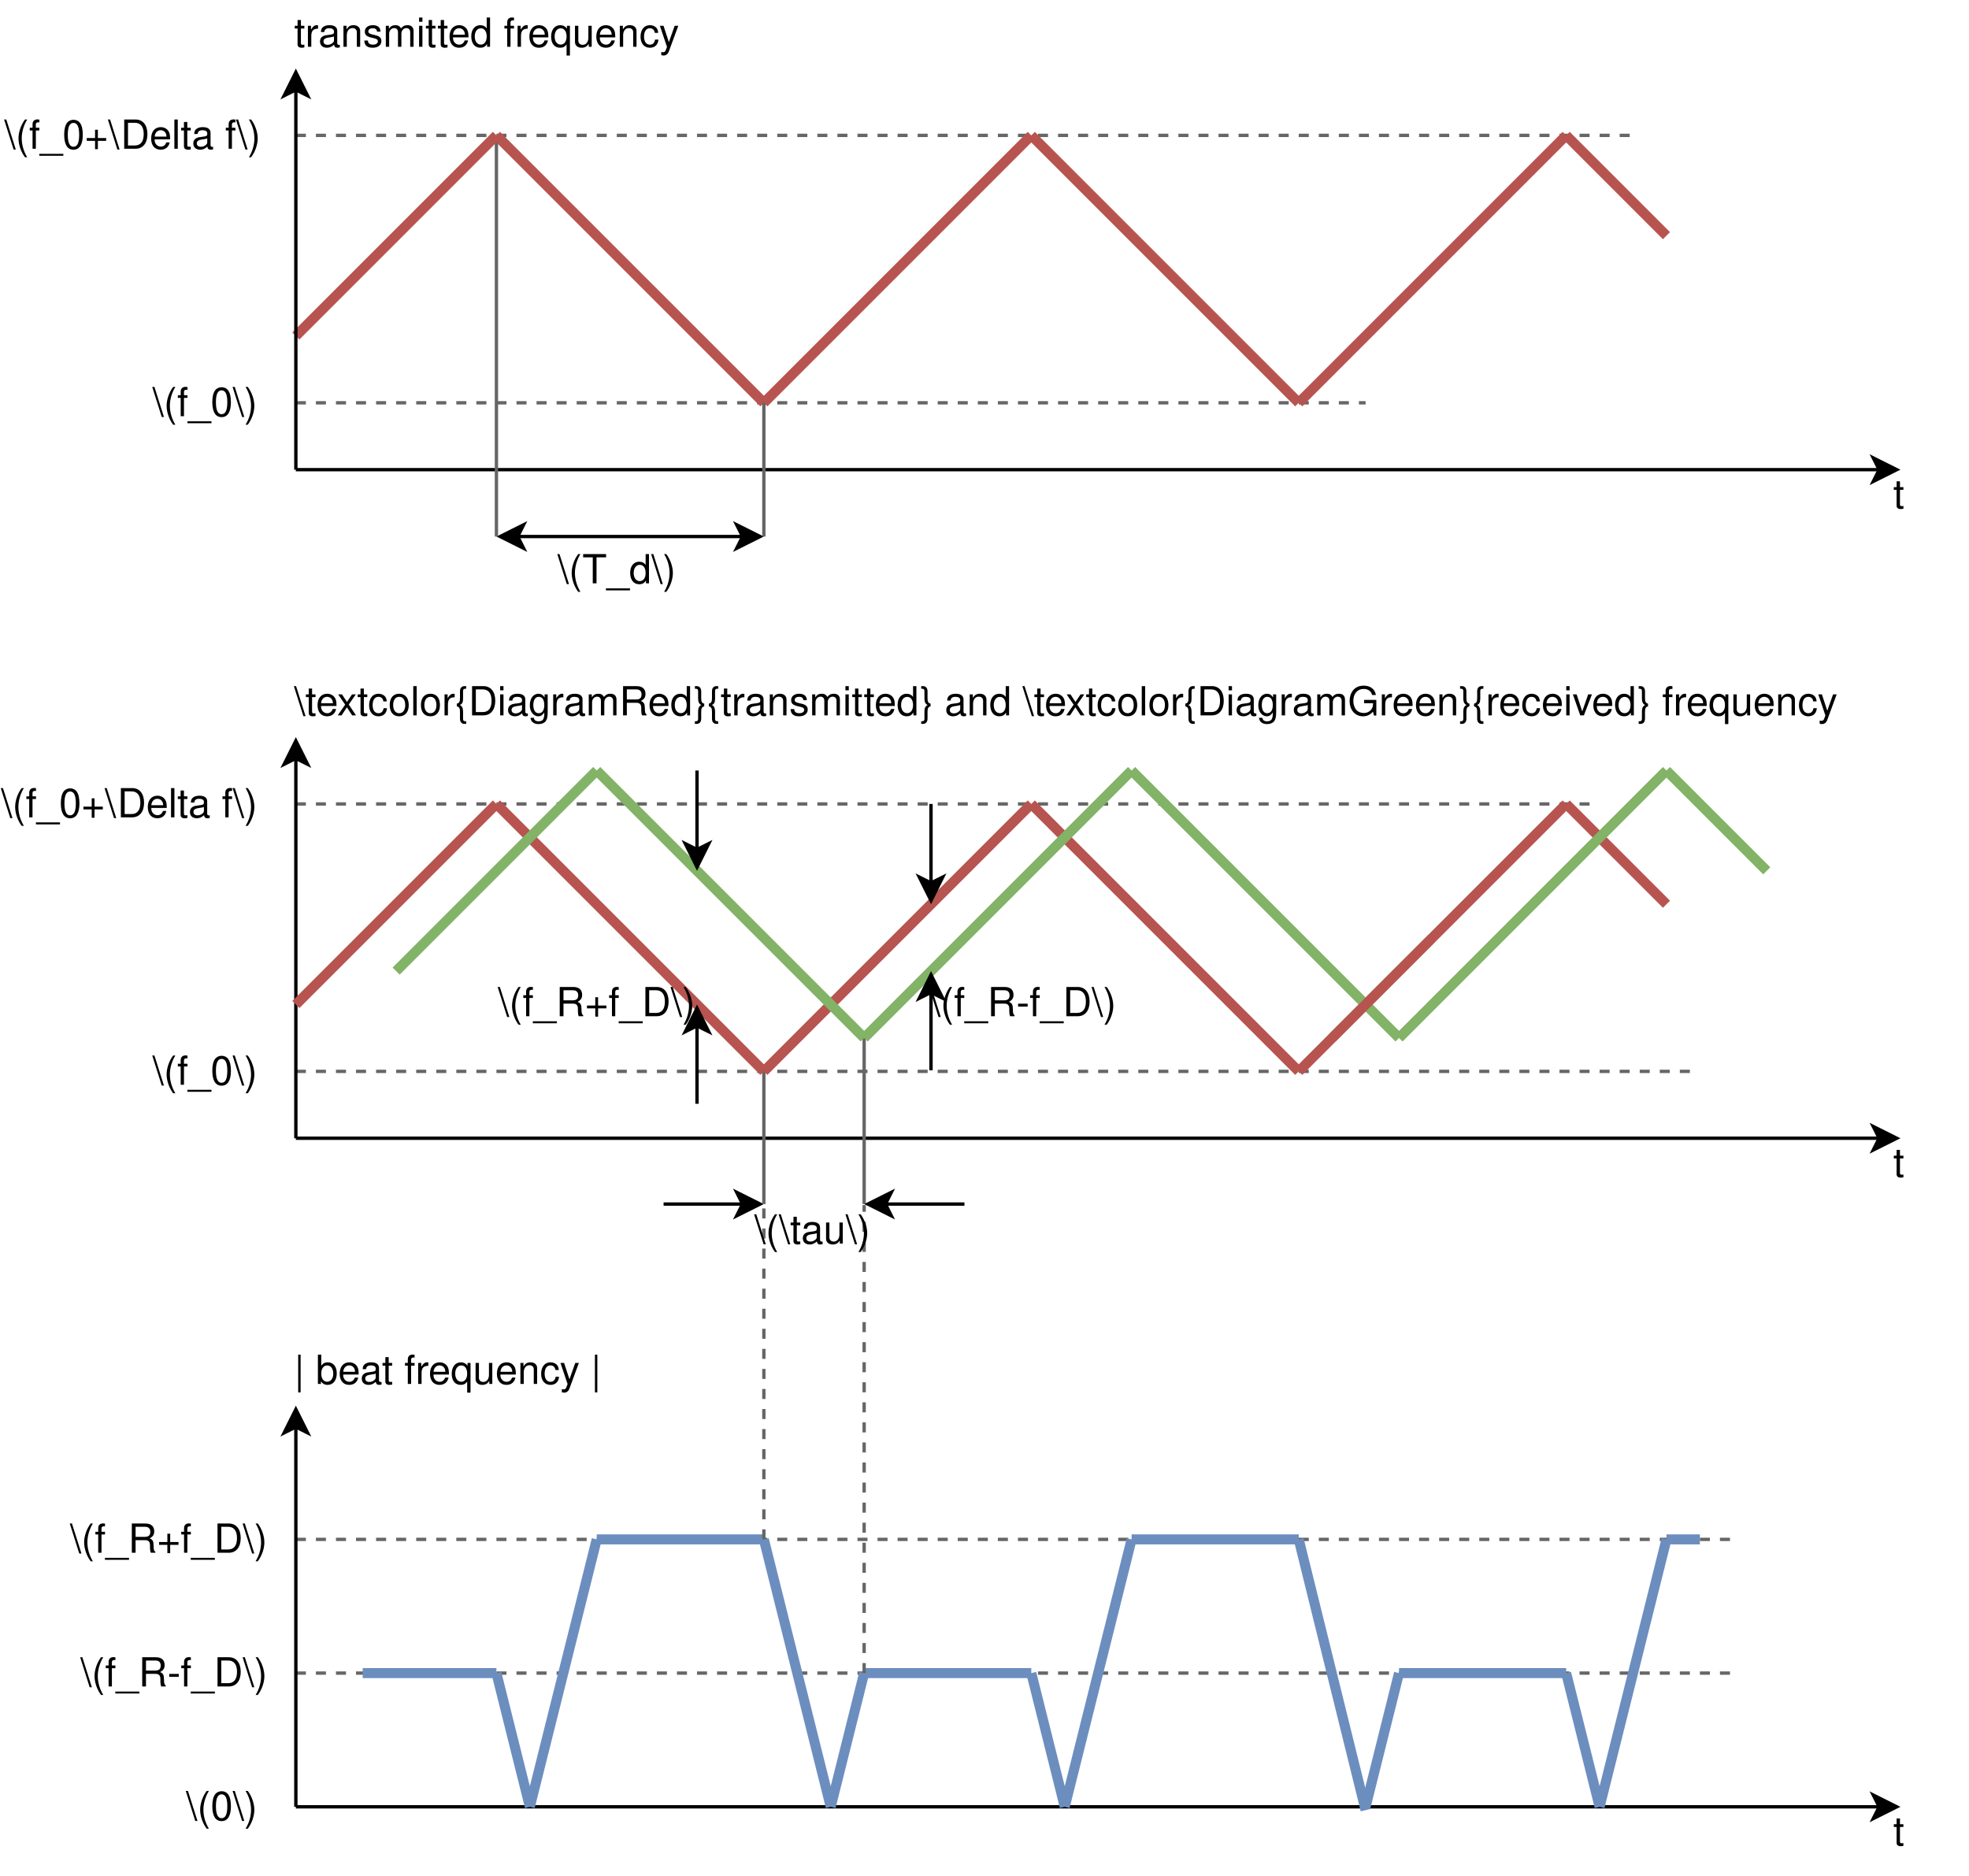
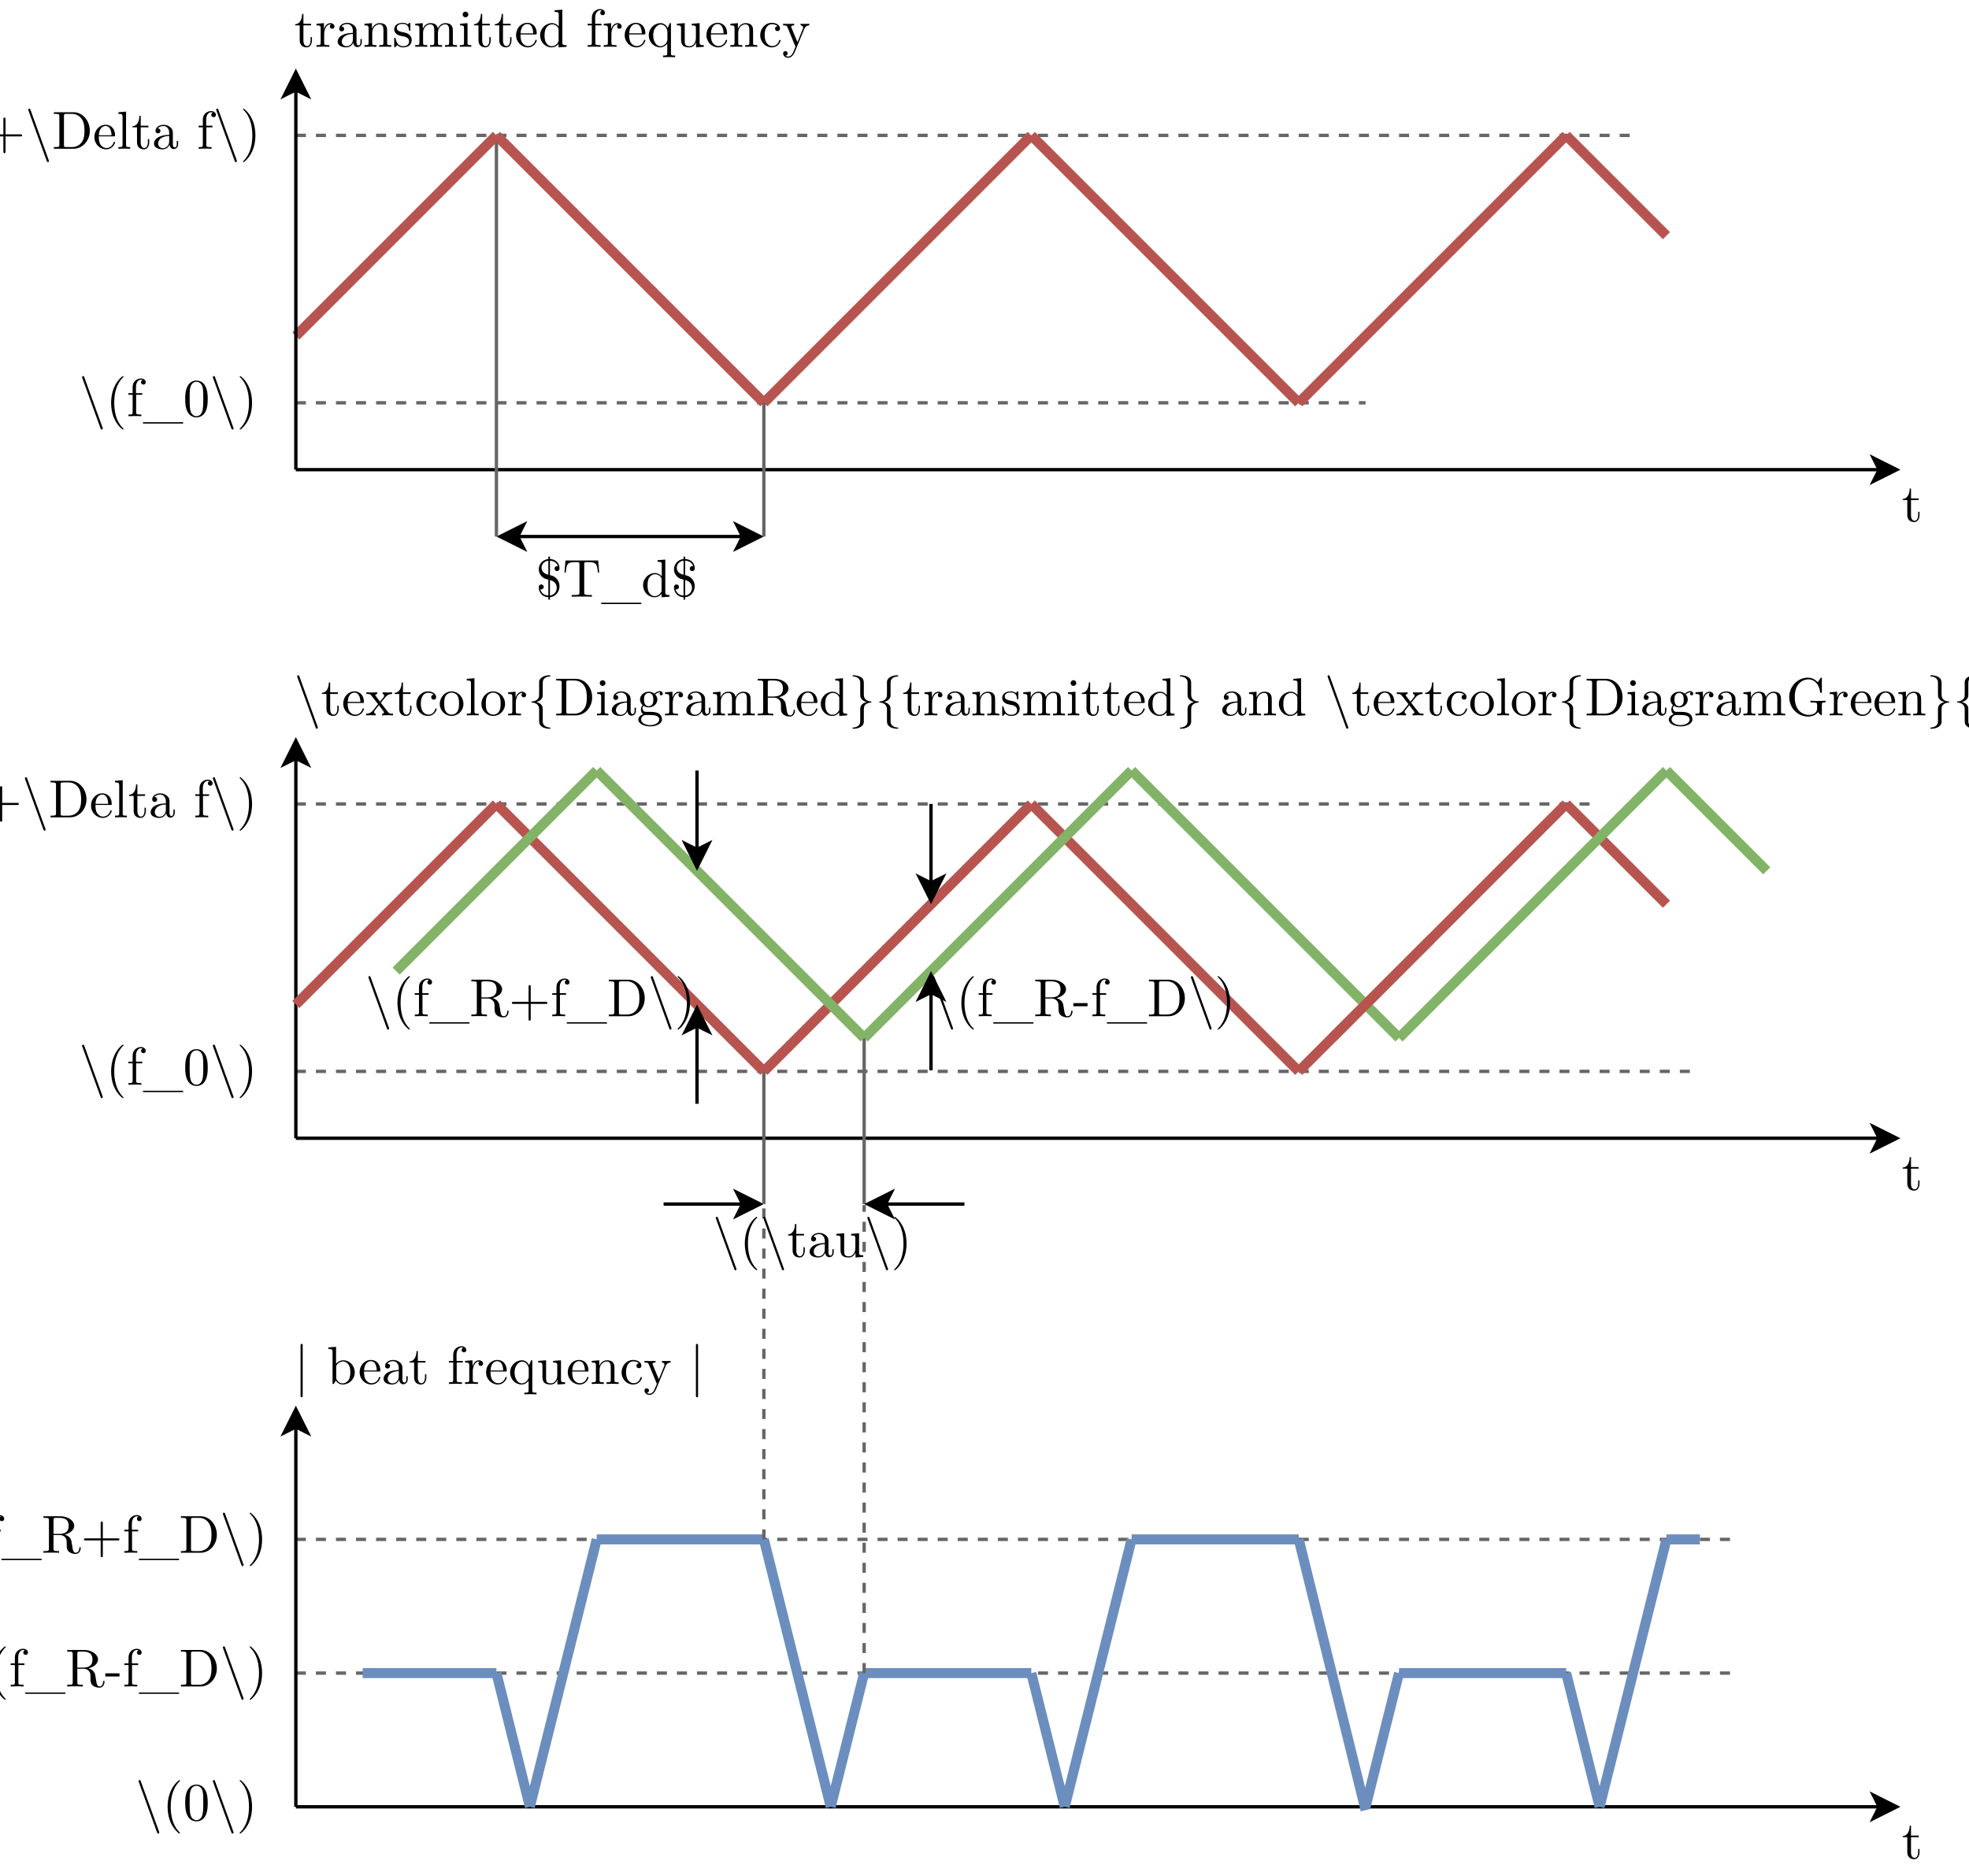
- <svg xmlns="http://www.w3.org/2000/svg" width="589px" height="561px" version="1.1">
-   <defs />
-   <g transform="translate(0.5,0.5)">
-     <path d="M 88 500 L 518 500" fill="none" stroke="#666666" stroke-miterlimit="10" stroke-dasharray="3 3" pointer-events="none" />
-     <g fill="#000000" font-family="Helvetica" text-anchor="end" font-size="12px">
-       <text x="79.5" y="504">\(f_R-f_D\)</text>
-     </g>
-     <path d="M 88 460 L 518 460" fill="none" stroke="#666666" stroke-miterlimit="10" stroke-dasharray="3 3" pointer-events="none" />
-     <g fill="#000000" font-family="Helvetica" text-anchor="end" font-size="12px">
-       <text x="79.5" y="464">\(f_R+f_D\)</text>
-     </g>
-     <path d="M 88 40 L 488 40" fill="none" stroke="#666666" stroke-miterlimit="10" stroke-dasharray="3 3" pointer-events="none" />
-     <g fill="#000000" font-family="Helvetica" text-anchor="end" font-size="12px">
-       <text x="77.5" y="44">\(f_0+\Delta f\)</text>
-     </g>
-     <path d="M 88 120 L 408 120" fill="none" stroke="#666666" stroke-miterlimit="10" stroke-dasharray="3 3" pointer-events="none" />
-     <g fill="#000000" font-family="Helvetica" text-anchor="end" font-size="12px">
-       <text x="76.5" y="124">\(f_0\)</text>
-     </g>
-     <path d="M 88 140 L 561.63 140" fill="none" stroke="#000000" stroke-miterlimit="10" pointer-events="none" />
-     <path d="M 566.88 140 L 559.88 143.5 L 561.63 140 L 559.88 136.5 Z" fill="#000000" stroke="#000000" stroke-miterlimit="10" pointer-events="none" />
-     <g fill="#000000" font-family="Helvetica" text-anchor="middle" font-size="12px">
-       <text x="567.5" y="151.5">t</text>
-     </g>
-     <g fill="#000000" font-family="Helvetica" font-size="12px">
-       <text x="87.5" y="13.5">transmitted frequency</text>
-     </g>
-     <path d="M 221.63 160 L 154.37 160" fill="none" stroke="#000000" stroke-miterlimit="10" pointer-events="none" />
-     <path d="M 226.88 160 L 219.88 163.5 L 221.63 160 L 219.88 156.5 Z" fill="#000000" stroke="#000000" stroke-miterlimit="10" pointer-events="none" />
-     <path d="M 149.12 160 L 156.12 156.5 L 154.37 160 L 156.12 163.5 Z" fill="#000000" stroke="#000000" stroke-miterlimit="10" pointer-events="none" />
-     <g fill="#000000" font-family="Helvetica" text-anchor="middle" font-size="12px">
-       <text x="184" y="174">\(T_d\)</text>
-     </g>
-     <path d="M 148 160 L 148 40" fill="none" stroke="#666666" stroke-miterlimit="10" pointer-events="none" />
-     <path d="M 308 40 L 388 120" fill="none" stroke="#b85450" stroke-width="3" stroke-miterlimit="10" pointer-events="none" />
-     <path d="M 468 40 L 388 120" fill="none" stroke="#b85450" stroke-width="3" stroke-miterlimit="10" pointer-events="none" />
-     <path d="M 498 70 L 468 40" fill="none" stroke="#b85450" stroke-width="3" stroke-miterlimit="10" pointer-events="none" />
-     <path d="M 88 100 L 148 40" fill="none" stroke="#b85450" stroke-width="3" stroke-miterlimit="10" pointer-events="none" />
-     <path d="M 88 140 L 88 26.37" fill="none" stroke="#000000" stroke-miterlimit="10" pointer-events="none" />
-     <path d="M 88 21.12 L 91.5 28.12 L 88 26.37 L 84.5 28.12 Z" fill="#000000" stroke="#000000" stroke-miterlimit="10" pointer-events="none" />
-     <path d="M 88 240 L 478 240" fill="none" stroke="#666666" stroke-miterlimit="10" stroke-dasharray="3 3" pointer-events="none" />
-     <g fill="#000000" font-family="Helvetica" text-anchor="end" font-size="12px">
-       <text x="76.5" y="244">\(f_0+\Delta f\)</text>
-     </g>
-     <path d="M 88 320 L 508 320" fill="none" stroke="#666666" stroke-miterlimit="10" stroke-dasharray="3 3" pointer-events="none" />
-     <g fill="#000000" font-family="Helvetica" text-anchor="end" font-size="12px">
-       <text x="76.5" y="324">\(f_0\)</text>
-     </g>
-     <path d="M 88 340 L 561.63 340" fill="none" stroke="#000000" stroke-miterlimit="10" pointer-events="none" />
-     <path d="M 566.88 340 L 559.88 343.5 L 561.63 340 L 559.88 336.5 Z" fill="#000000" stroke="#000000" stroke-miterlimit="10" pointer-events="none" />
-     <g fill="#000000" font-family="Helvetica" text-anchor="middle" font-size="12px">
-       <text x="567.5" y="351.5">t</text>
-     </g>
-     <g fill="#000000" font-family="Helvetica" font-size="12px">
-       <text x="87.5" y="213.5">\textcolor{DiagramRed}{transmitted} and \textcolor{DiagramGreen}{received} frequency</text>
-     </g>
-     <path d="M 88 340 L 88 226.37" fill="none" stroke="#000000" stroke-miterlimit="10" pointer-events="none" />
-     <path d="M 88 221.12 L 91.5 228.12 L 88 226.37 L 84.5 228.12 Z" fill="#000000" stroke="#000000" stroke-miterlimit="10" pointer-events="none" />
-     <path d="M 258 359.69 L 258 310" fill="none" stroke="#666666" stroke-miterlimit="10" pointer-events="none" />
-     <path d="M 198 359.69 L 221.63 359.69" fill="none" stroke="#000000" stroke-miterlimit="10" pointer-events="none" />
-     <path d="M 226.88 359.69 L 219.88 363.19 L 221.63 359.69 L 219.88 356.19 Z" fill="#000000" stroke="#000000" stroke-miterlimit="10" pointer-events="none" />
-     <path d="M 288 359.69 L 264.37 359.69" fill="none" stroke="#000000" stroke-miterlimit="10" pointer-events="none" />
-     <path d="M 259.12 359.69 L 266.12 356.19 L 264.37 359.69 L 266.12 363.19 Z" fill="#000000" stroke="#000000" stroke-miterlimit="10" pointer-events="none" />
-     <path d="M 228 359.69 L 228 320" fill="none" stroke="#666666" stroke-miterlimit="10" pointer-events="none" />
-     <path d="M 88 540 L 561.63 540" fill="none" stroke="#000000" stroke-miterlimit="10" pointer-events="none" />
-     <path d="M 566.88 540 L 559.88 543.5 L 561.63 540 L 559.88 536.5 Z" fill="#000000" stroke="#000000" stroke-miterlimit="10" pointer-events="none" />
-     <g fill="#000000" font-family="Helvetica" text-anchor="end" font-size="12px">
-       <text x="76.5" y="544">\(0\)</text>
-     </g>
-     <g fill="#000000" font-family="Helvetica" text-anchor="middle" font-size="12px">
-       <text x="567.5" y="551.5">t</text>
-     </g>
-     <g fill="#000000" font-family="Helvetica" font-size="12px">
-       <text x="87.5" y="413.5">| beat frequency |</text>
-     </g>
-     <path d="M 88 540 L 88 426.37" fill="none" stroke="#000000" stroke-miterlimit="10" pointer-events="none" />
-     <path d="M 88 421.12 L 91.5 428.12 L 88 426.37 L 84.5 428.12 Z" fill="#000000" stroke="#000000" stroke-miterlimit="10" pointer-events="none" />
-     <path d="M 148 500 L 108 500" fill="none" stroke="#6c8ebf" stroke-width="3" stroke-miterlimit="10" pointer-events="none" />
-     <path d="M 158 540 L 148 500" fill="none" stroke="#6c8ebf" stroke-width="3" stroke-miterlimit="10" pointer-events="none" />
-     <path d="M 148 40 L 228 120" fill="none" stroke="#b85450" stroke-width="3" stroke-miterlimit="10" pointer-events="none" />
-     <path d="M 228 120 L 308 40" fill="none" stroke="#b85450" stroke-width="3" stroke-miterlimit="10" pointer-events="none" />
-     <path d="M 228 160 L 228 120" fill="none" stroke="#666666" stroke-miterlimit="10" pointer-events="none" />
-     <path d="M 498 270 L 468 240" fill="none" stroke="#b85450" stroke-width="3" stroke-miterlimit="10" pointer-events="none" />
-     <path d="M 308 240 L 388 320" fill="none" stroke="#b85450" stroke-width="3" stroke-miterlimit="10" pointer-events="none" />
-     <path d="M 228 320 L 308 240" fill="none" stroke="#b85450" stroke-width="3" stroke-miterlimit="10" pointer-events="none" />
-     <path d="M 148 240 L 228 320" fill="none" stroke="#b85450" stroke-width="3" stroke-miterlimit="10" pointer-events="none" />
-     <path d="M 88 300 L 148 240" fill="none" stroke="#b85450" stroke-width="3" stroke-miterlimit="10" pointer-events="none" />
-     <path d="M 528 260 L 498 230" fill="none" stroke="#82b366" stroke-width="3" stroke-miterlimit="10" pointer-events="none" />
-     <path d="M 427.69 280.31 L 398 310" fill="none" stroke="#82b366" stroke-width="3" stroke-miterlimit="10" pointer-events="none" />
-     <path d="M 338 230 L 418 310" fill="none" stroke="#82b366" stroke-width="3" stroke-miterlimit="10" pointer-events="none" />
-     <path d="M 258 310 L 338 230" fill="none" stroke="#82b366" stroke-width="3" stroke-miterlimit="10" pointer-events="none" />
-     <path d="M 178 230 L 258 310" fill="none" stroke="#82b366" stroke-width="3" stroke-miterlimit="10" pointer-events="none" />
-     <path d="M 118 290 L 178 230" fill="none" stroke="#82b366" stroke-width="3" stroke-miterlimit="10" pointer-events="none" />
-     <path d="M 278 319.69 L 278 296.37" fill="none" stroke="#000000" stroke-miterlimit="10" pointer-events="none" />
-     <path d="M 278 291.12 L 281.5 298.12 L 278 296.37 L 274.5 298.12 Z" fill="#000000" stroke="#000000" stroke-miterlimit="10" pointer-events="none" />
-     <path d="M 278 240 L 278 263.63" fill="none" stroke="#000000" stroke-miterlimit="10" pointer-events="none" />
-     <path d="M 278 268.88 L 274.5 261.88 L 278 263.63 L 281.5 261.88 Z" fill="#000000" stroke="#000000" stroke-miterlimit="10" pointer-events="none" />
-     <path d="M 208 329.69 L 208 306.37" fill="none" stroke="#000000" stroke-miterlimit="10" pointer-events="none" />
-     <path d="M 208 301.12 L 211.5 308.12 L 208 306.37 L 204.5 308.12 Z" fill="#000000" stroke="#000000" stroke-miterlimit="10" pointer-events="none" />
-     <path d="M 208 230 L 208 253.63" fill="none" stroke="#000000" stroke-miterlimit="10" pointer-events="none" />
-     <path d="M 208 258.88 L 204.5 251.88 L 208 253.63 L 211.5 251.88 Z" fill="#000000" stroke="#000000" stroke-miterlimit="10" pointer-events="none" />
-     <path d="M 468 240 L 388 320" fill="none" stroke="#b85450" stroke-width="3" stroke-miterlimit="10" pointer-events="none" />
-     <path d="M 498 230 L 418 310" fill="none" stroke="#82b366" stroke-width="3" stroke-miterlimit="10" pointer-events="none" />
-     <g fill="#000000" font-family="Helvetica" text-anchor="end" font-size="12px">
-       <text x="207.5" y="303.5">\(f_R+f_D\)</text>
-     </g>
-     <g fill="#000000" font-family="Helvetica" font-size="12px">
-       <text x="277.5" y="303.5">\(f_R-f_D\)</text>
-     </g>
-     <path d="M 178 460 L 158 540" fill="none" stroke="#6c8ebf" stroke-width="3" stroke-miterlimit="10" pointer-events="none" />
-     <path d="M 248 540 L 228 460" fill="none" stroke="#6c8ebf" stroke-width="3" stroke-miterlimit="10" pointer-events="none" />
-     <path d="M 258 500 L 248 540" fill="none" stroke="#6c8ebf" stroke-width="3" stroke-miterlimit="10" pointer-events="none" />
-     <path d="M 308 500 L 258 500" fill="none" stroke="#6c8ebf" stroke-width="3" stroke-miterlimit="10" pointer-events="none" />
-     <path d="M 318 540 L 308 500" fill="none" stroke="#6c8ebf" stroke-width="3" stroke-miterlimit="10" pointer-events="none" />
-     <path d="M 228 460 L 178 460" fill="none" stroke="#6c8ebf" stroke-width="3" stroke-miterlimit="10" pointer-events="none" />
-     <path d="M 408 541 L 388 460" fill="none" stroke="#6c8ebf" stroke-width="3" stroke-miterlimit="10" pointer-events="none" />
-     <path d="M 418 500 L 408 540" fill="none" stroke="#6c8ebf" stroke-width="3" stroke-miterlimit="10" pointer-events="none" />
-     <path d="M 388 460 L 338 460" fill="none" stroke="#6c8ebf" stroke-width="3" stroke-miterlimit="10" pointer-events="none" />
-     <path d="M 338 460 L 318 540" fill="none" stroke="#6c8ebf" stroke-width="3" stroke-miterlimit="10" pointer-events="none" />
-     <path d="M 468 500 L 418 500" fill="none" stroke="#6c8ebf" stroke-width="3" stroke-miterlimit="10" pointer-events="none" />
-     <path d="M 478 540 L 468 500" fill="none" stroke="#6c8ebf" stroke-width="3" stroke-miterlimit="10" pointer-events="none" />
-     <path d="M 498 460 L 478 540" fill="none" stroke="#6c8ebf" stroke-width="3" stroke-miterlimit="10" pointer-events="none" />
-     <path d="M 498 460 L 508 460" fill="none" stroke="#6c8ebf" stroke-width="3" stroke-miterlimit="10" pointer-events="none" />
-     <path d="M 228 460 L 228 360" fill="none" stroke="#666666" stroke-miterlimit="10" stroke-dasharray="3 3" pointer-events="none" />
-     <path d="M 258 500 L 258 360" fill="none" stroke="#666666" stroke-miterlimit="10" stroke-dasharray="3 3" pointer-events="none" />
-     <g fill="#000000" font-family="Helvetica" text-anchor="middle" font-size="12px">
-       <text x="242.5" y="371.5">\(\tau\)</text>
-     </g>
-   </g>
+ <svg xmlns="http://www.w3.org/2000/svg" width="589px" height="561px" version="1.1" id="svg222">
+   <defs id="defs2" />
+   <path style="fill:none;stroke:#666666;stroke-miterlimit:10;stroke-dasharray:3, 3" id="path4" pointer-events="none" stroke-miterlimit="10" d="m 88.5,500.5 h 430" />
+   <text style="font-size:16px;font-family:'Latin Modern Roman';text-anchor:end;fill:#000000;-inkscape-font-specification:'Latin Modern Roman, ';font-weight:normal;font-style:normal;font-stretch:normal;font-variant:normal;" x="80" y="504.5" id="text6">\(f_R-f_D\)</text>
+   <path style="fill:none;stroke:#666666;stroke-miterlimit:10;stroke-dasharray:3, 3" id="path10" pointer-events="none" stroke-miterlimit="10" d="m 88.5,460.5 h 430" />
+   <text style="font-size:16px;font-family:'Latin Modern Roman';text-anchor:end;fill:#000000;-inkscape-font-specification:'Latin Modern Roman, ';font-weight:normal;font-style:normal;font-stretch:normal;font-variant:normal;" x="80" y="464.5" id="text12">\(f_R+f_D\)</text>
+   <path style="fill:none;stroke:#666666;stroke-miterlimit:10;stroke-dasharray:3, 3" id="path16" pointer-events="none" stroke-miterlimit="10" d="m 88.5,40.5 h 400" />
+   <text style="font-size:16px;font-family:'Latin Modern Roman';text-anchor:end;fill:#000000;-inkscape-font-specification:'Latin Modern Roman, ';font-weight:normal;font-style:normal;font-stretch:normal;font-variant:normal;" x="78" y="44.5" id="text18">\(f_0+\Delta f\)</text>
+   <path style="fill:none;stroke:#666666;stroke-miterlimit:10;stroke-dasharray:3, 3" id="path22" pointer-events="none" stroke-miterlimit="10" d="m 88.5,120.5 h 320" />
+   <text style="font-size:16px;font-family:'Latin Modern Roman';text-anchor:end;fill:#000000;-inkscape-font-specification:'Latin Modern Roman, ';font-weight:normal;font-style:normal;font-stretch:normal;font-variant:normal;" x="77" y="124.5" id="text24">\(f_0\)</text>
+   <path style="fill:none;stroke:#000000;stroke-miterlimit:10" id="path28" pointer-events="none" stroke-miterlimit="10" d="M 88.5,140.5 H 562.13" />
+   <path style="fill:#000000;stroke:#000000;stroke-miterlimit:10" id="path30" pointer-events="none" stroke-miterlimit="10" d="m 567.38,140.5 -7,3.5 1.75,-3.5 -1.75,-3.5 z" />
+   <text style="font-style:normal;font-variant:normal;font-weight:normal;font-stretch:normal;font-size:16px;font-family:'Latin Modern Roman';-inkscape-font-specification:'Latin Modern Roman, ';text-anchor:middle;fill:#000000" x="572" y="156" id="text32">t</text>
+   <text style="font-size:16px;font-family:'Latin Modern Roman';fill:#000000;-inkscape-font-specification:'Latin Modern Roman, ';font-weight:normal;font-style:normal;font-stretch:normal;font-variant:normal;" x="88" y="14" id="text36">transmitted frequency</text>
+   <path style="fill:none;stroke:#000000;stroke-miterlimit:10" id="path40" pointer-events="none" stroke-miterlimit="10" d="M 222.13,160.5 H 154.87" />
+   <path style="fill:#000000;stroke:#000000;stroke-miterlimit:10" id="path42" pointer-events="none" stroke-miterlimit="10" d="m 227.38,160.5 -7,3.5 1.75,-3.5 -1.75,-3.5 z" />
+   <path style="fill:#000000;stroke:#000000;stroke-miterlimit:10" id="path44" pointer-events="none" stroke-miterlimit="10" d="m 149.62,160.5 7,-3.5 -1.75,3.5 1.75,3.5 z" />
+   <text style="font-style:normal;font-variant:normal;font-weight:normal;font-stretch:normal;font-size:16px;font-family:'Latin Modern Roman';-inkscape-font-specification:'Latin Modern Roman, ';text-anchor:middle;fill:#000000" x="184.5" y="178.5" id="text46">$T_d$</text>
+   <path style="fill:none;stroke:#666666;stroke-miterlimit:10" id="path50" pointer-events="none" stroke-miterlimit="10" d="M 148.5,160.5 V 40.5" />
+   <path style="fill:none;stroke:#b85450;stroke-width:3;stroke-miterlimit:10" id="path52" pointer-events="none" stroke-miterlimit="10" d="m 308.5,40.5 80,80" />
+   <path style="fill:none;stroke:#b85450;stroke-width:3;stroke-miterlimit:10" id="path54" pointer-events="none" stroke-miterlimit="10" d="m 468.5,40.5 -80,80" />
+   <path style="fill:none;stroke:#b85450;stroke-width:3;stroke-miterlimit:10" id="path56" pointer-events="none" stroke-miterlimit="10" d="m 498.5,70.5 -30,-30" />
+   <path style="fill:none;stroke:#b85450;stroke-width:3;stroke-miterlimit:10" id="path58" pointer-events="none" stroke-miterlimit="10" d="m 88.5,100.5 60,-60" />
+   <path style="fill:none;stroke:#000000;stroke-miterlimit:10" id="path60" pointer-events="none" stroke-miterlimit="10" d="M 88.5,140.5 V 26.87" />
+   <path style="fill:#000000;stroke:#000000;stroke-miterlimit:10" id="path62" pointer-events="none" stroke-miterlimit="10" d="m 88.5,21.62 3.5,7 -3.5,-1.75 -3.5,1.75 z" />
+   <path style="fill:none;stroke:#666666;stroke-miterlimit:10;stroke-dasharray:3, 3" id="path64" pointer-events="none" stroke-miterlimit="10" d="m 88.5,240.5 h 390" />
+   <text style="font-size:16px;font-family:'Latin Modern Roman';text-anchor:end;fill:#000000;-inkscape-font-specification:'Latin Modern Roman, ';font-weight:normal;font-style:normal;font-stretch:normal;font-variant:normal;" x="77" y="244.5" id="text66">\(f_0+\Delta f\)</text>
+   <path style="fill:none;stroke:#666666;stroke-miterlimit:10;stroke-dasharray:3, 3" id="path70" pointer-events="none" stroke-miterlimit="10" d="m 88.5,320.5 h 420" />
+   <text style="font-size:16px;font-family:'Latin Modern Roman';text-anchor:end;fill:#000000;-inkscape-font-specification:'Latin Modern Roman, ';font-weight:normal;font-style:normal;font-stretch:normal;font-variant:normal;" x="77" y="324.5" id="text72">\(f_0\)</text>
+   <path style="fill:none;stroke:#000000;stroke-miterlimit:10" id="path76" pointer-events="none" stroke-miterlimit="10" d="M 88.5,340.5 H 562.13" />
+   <path style="fill:#000000;stroke:#000000;stroke-miterlimit:10" id="path78" pointer-events="none" stroke-miterlimit="10" d="m 567.38,340.5 -7,3.5 1.75,-3.5 -1.75,-3.5 z" />
+   <text style="font-style:normal;font-variant:normal;font-weight:normal;font-stretch:normal;font-size:16px;font-family:'Latin Modern Roman';-inkscape-font-specification:'Latin Modern Roman, ';text-anchor:middle;fill:#000000" x="572" y="356" id="text80">t</text>
+   <text style="font-size:16px;font-family:'Latin Modern Roman';fill:#000000;-inkscape-font-specification:'Latin Modern Roman, ';font-weight:normal;font-style:normal;font-stretch:normal;font-variant:normal;" x="88" y="214" id="text84">\textcolor{DiagramRed}{transmitted} and \textcolor{DiagramGreen}{received} frequency</text>
+   <path style="fill:none;stroke:#000000;stroke-miterlimit:10" id="path88" pointer-events="none" stroke-miterlimit="10" d="M 88.5,340.5 V 226.87" />
+   <path style="fill:#000000;stroke:#000000;stroke-miterlimit:10" id="path90" pointer-events="none" stroke-miterlimit="10" d="m 88.5,221.62 3.5,7 -3.5,-1.75 -3.5,1.75 z" />
+   <path style="fill:none;stroke:#666666;stroke-miterlimit:10" id="path92" pointer-events="none" stroke-miterlimit="10" d="M 258.5,360.19 V 310.5" />
+   <path style="fill:none;stroke:#000000;stroke-miterlimit:10" id="path94" pointer-events="none" stroke-miterlimit="10" d="m 198.5,360.19 h 23.63" />
+   <path style="fill:#000000;stroke:#000000;stroke-miterlimit:10" id="path96" pointer-events="none" stroke-miterlimit="10" d="m 227.38,360.19 -7,3.5 1.75,-3.5 -1.75,-3.5 z" />
+   <path style="fill:none;stroke:#000000;stroke-miterlimit:10" id="path98" pointer-events="none" stroke-miterlimit="10" d="M 288.5,360.19 H 264.87" />
+   <path style="fill:#000000;stroke:#000000;stroke-miterlimit:10" id="path100" pointer-events="none" stroke-miterlimit="10" d="m 259.62,360.19 7,-3.5 -1.75,3.5 1.75,3.5 z" />
+   <path style="fill:none;stroke:#666666;stroke-miterlimit:10" id="path102" pointer-events="none" stroke-miterlimit="10" d="M 228.5,360.19 V 320.5" />
+   <path style="fill:none;stroke:#000000;stroke-miterlimit:10" id="path104" pointer-events="none" stroke-miterlimit="10" d="M 88.5,540.5 H 562.13" />
+   <path style="fill:#000000;stroke:#000000;stroke-miterlimit:10" id="path106" pointer-events="none" stroke-miterlimit="10" d="m 567.38,540.5 -7,3.5 1.75,-3.5 -1.75,-3.5 z" />
+   <text style="font-size:16px;font-family:'Latin Modern Roman';text-anchor:end;fill:#000000;-inkscape-font-specification:'Latin Modern Roman, ';font-weight:normal;font-style:normal;font-stretch:normal;font-variant:normal;" x="77" y="544.5" id="text108">\(0\)</text>
+   <text style="font-style:normal;font-variant:normal;font-weight:normal;font-stretch:normal;font-size:16px;font-family:'Latin Modern Roman';-inkscape-font-specification:'Latin Modern Roman, ';text-anchor:middle;fill:#000000" x="572" y="556" id="text112">t</text>
+   <text style="font-size:16px;font-family:'Latin Modern Roman';fill:#000000;-inkscape-font-specification:'Latin Modern Roman, ';font-weight:normal;font-style:normal;font-stretch:normal;font-variant:normal;" x="88" y="414" id="text116">| beat frequency |</text>
+   <path style="fill:none;stroke:#000000;stroke-miterlimit:10" id="path120" pointer-events="none" stroke-miterlimit="10" d="M 88.5,540.5 V 426.87" />
+   <path style="fill:#000000;stroke:#000000;stroke-miterlimit:10" id="path122" pointer-events="none" stroke-miterlimit="10" d="m 88.5,421.62 3.5,7 -3.5,-1.75 -3.5,1.75 z" />
+   <path style="fill:none;stroke:#6c8ebf;stroke-width:3;stroke-miterlimit:10" id="path124" pointer-events="none" stroke-miterlimit="10" d="m 148.5,500.5 h -40" />
+   <path style="fill:none;stroke:#6c8ebf;stroke-width:3;stroke-miterlimit:10" id="path126" pointer-events="none" stroke-miterlimit="10" d="m 158.5,540.5 -10,-40" />
+   <path style="fill:none;stroke:#b85450;stroke-width:3;stroke-miterlimit:10" id="path128" pointer-events="none" stroke-miterlimit="10" d="m 148.5,40.5 80,80" />
+   <path style="fill:none;stroke:#b85450;stroke-width:3;stroke-miterlimit:10" id="path130" pointer-events="none" stroke-miterlimit="10" d="m 228.5,120.5 80,-80" />
+   <path style="fill:none;stroke:#666666;stroke-miterlimit:10" id="path132" pointer-events="none" stroke-miterlimit="10" d="m 228.5,160.5 v -40" />
+   <path style="fill:none;stroke:#b85450;stroke-width:3;stroke-miterlimit:10" id="path134" pointer-events="none" stroke-miterlimit="10" d="m 498.5,270.5 -30,-30" />
+   <path style="fill:none;stroke:#b85450;stroke-width:3;stroke-miterlimit:10" id="path136" pointer-events="none" stroke-miterlimit="10" d="m 308.5,240.5 80,80" />
+   <path style="fill:none;stroke:#b85450;stroke-width:3;stroke-miterlimit:10" id="path138" pointer-events="none" stroke-miterlimit="10" d="m 228.5,320.5 80,-80" />
+   <path style="fill:none;stroke:#b85450;stroke-width:3;stroke-miterlimit:10" id="path140" pointer-events="none" stroke-miterlimit="10" d="m 148.5,240.5 80,80" />
+   <path style="fill:none;stroke:#b85450;stroke-width:3;stroke-miterlimit:10" id="path142" pointer-events="none" stroke-miterlimit="10" d="m 88.5,300.5 60,-60" />
+   <path style="fill:none;stroke:#82b366;stroke-width:3;stroke-miterlimit:10" id="path144" pointer-events="none" stroke-miterlimit="10" d="m 528.5,260.5 -30,-30" />
+   <path style="fill:none;stroke:#82b366;stroke-width:3;stroke-miterlimit:10" id="path146" pointer-events="none" stroke-miterlimit="10" d="M 428.19,280.81 398.5,310.5" />
+   <path style="fill:none;stroke:#82b366;stroke-width:3;stroke-miterlimit:10" id="path148" pointer-events="none" stroke-miterlimit="10" d="m 338.5,230.5 80,80" />
+   <path style="fill:none;stroke:#82b366;stroke-width:3;stroke-miterlimit:10" id="path150" pointer-events="none" stroke-miterlimit="10" d="m 258.5,310.5 80,-80" />
+   <path style="fill:none;stroke:#82b366;stroke-width:3;stroke-miterlimit:10" id="path152" pointer-events="none" stroke-miterlimit="10" d="m 178.5,230.5 80,80" />
+   <path style="fill:none;stroke:#82b366;stroke-width:3;stroke-miterlimit:10" id="path154" pointer-events="none" stroke-miterlimit="10" d="m 118.5,290.5 60,-60" />
+   <path style="fill:none;stroke:#000000;stroke-miterlimit:10" id="path156" pointer-events="none" stroke-miterlimit="10" d="M 278.5,320.19 V 296.87" />
+   <path style="fill:#000000;stroke:#000000;stroke-miterlimit:10" id="path158" pointer-events="none" stroke-miterlimit="10" d="m 278.5,291.62 3.5,7 -3.5,-1.75 -3.5,1.75 z" />
+   <path style="fill:none;stroke:#000000;stroke-miterlimit:10" id="path160" pointer-events="none" stroke-miterlimit="10" d="m 278.5,240.5 v 23.63" />
+   <path style="fill:#000000;stroke:#000000;stroke-miterlimit:10" id="path162" pointer-events="none" stroke-miterlimit="10" d="m 278.5,269.38 -3.5,-7 3.5,1.75 3.5,-1.75 z" />
+   <path style="fill:none;stroke:#000000;stroke-miterlimit:10" id="path164" pointer-events="none" stroke-miterlimit="10" d="M 208.5,330.19 V 306.87" />
+   <path style="fill:#000000;stroke:#000000;stroke-miterlimit:10" id="path166" pointer-events="none" stroke-miterlimit="10" d="m 208.5,301.62 3.5,7 -3.5,-1.75 -3.5,1.75 z" />
+   <path style="fill:none;stroke:#000000;stroke-miterlimit:10" id="path168" pointer-events="none" stroke-miterlimit="10" d="m 208.5,230.5 v 23.63" />
+   <path style="fill:#000000;stroke:#000000;stroke-miterlimit:10" id="path170" pointer-events="none" stroke-miterlimit="10" d="m 208.5,259.38 -3.5,-7 3.5,1.75 3.5,-1.75 z" />
+   <path style="fill:none;stroke:#b85450;stroke-width:3;stroke-miterlimit:10" id="path172" pointer-events="none" stroke-miterlimit="10" d="m 468.5,240.5 -80,80" />
+   <path style="fill:none;stroke:#82b366;stroke-width:3;stroke-miterlimit:10" id="path174" pointer-events="none" stroke-miterlimit="10" d="m 498.5,230.5 -80,80" />
+   <text style="font-size:16px;font-family:'Latin Modern Roman';text-anchor:end;fill:#000000;-inkscape-font-specification:'Latin Modern Roman, ';font-weight:normal;font-style:normal;font-stretch:normal;font-variant:normal;" x="208" y="304" id="text176">\(f_R+f_D\)</text>
+   <text style="font-size:16px;font-family:'Latin Modern Roman';fill:#000000;-inkscape-font-specification:'Latin Modern Roman, ';font-weight:normal;font-style:normal;font-stretch:normal;font-variant:normal;" x="278" y="304" id="text180">\(f_R-f_D\)</text>
+   <path style="fill:none;stroke:#6c8ebf;stroke-width:3;stroke-miterlimit:10" id="path184" pointer-events="none" stroke-miterlimit="10" d="m 178.5,460.5 -20,80" />
+   <path style="fill:none;stroke:#6c8ebf;stroke-width:3;stroke-miterlimit:10" id="path186" pointer-events="none" stroke-miterlimit="10" d="m 248.5,540.5 -20,-80" />
+   <path style="fill:none;stroke:#6c8ebf;stroke-width:3;stroke-miterlimit:10" id="path188" pointer-events="none" stroke-miterlimit="10" d="m 258.5,500.5 -10,40" />
+   <path style="fill:none;stroke:#6c8ebf;stroke-width:3;stroke-miterlimit:10" id="path190" pointer-events="none" stroke-miterlimit="10" d="m 308.5,500.5 h -50" />
+   <path style="fill:none;stroke:#6c8ebf;stroke-width:3;stroke-miterlimit:10" id="path192" pointer-events="none" stroke-miterlimit="10" d="m 318.5,540.5 -10,-40" />
+   <path style="fill:none;stroke:#6c8ebf;stroke-width:3;stroke-miterlimit:10" id="path194" pointer-events="none" stroke-miterlimit="10" d="m 228.5,460.5 h -50" />
+   <path style="fill:none;stroke:#6c8ebf;stroke-width:3;stroke-miterlimit:10" id="path196" pointer-events="none" stroke-miterlimit="10" d="m 408.5,541.5 -20,-81" />
+   <path style="fill:none;stroke:#6c8ebf;stroke-width:3;stroke-miterlimit:10" id="path198" pointer-events="none" stroke-miterlimit="10" d="m 418.5,500.5 -10,40" />
+   <path style="fill:none;stroke:#6c8ebf;stroke-width:3;stroke-miterlimit:10" id="path200" pointer-events="none" stroke-miterlimit="10" d="m 388.5,460.5 h -50" />
+   <path style="fill:none;stroke:#6c8ebf;stroke-width:3;stroke-miterlimit:10" id="path202" pointer-events="none" stroke-miterlimit="10" d="m 338.5,460.5 -20,80" />
+   <path style="fill:none;stroke:#6c8ebf;stroke-width:3;stroke-miterlimit:10" id="path204" pointer-events="none" stroke-miterlimit="10" d="m 468.5,500.5 h -50" />
+   <path style="fill:none;stroke:#6c8ebf;stroke-width:3;stroke-miterlimit:10" id="path206" pointer-events="none" stroke-miterlimit="10" d="m 478.5,540.5 -10,-40" />
+   <path style="fill:none;stroke:#6c8ebf;stroke-width:3;stroke-miterlimit:10" id="path208" pointer-events="none" stroke-miterlimit="10" d="m 498.5,460.5 -20,80" />
+   <path style="fill:none;stroke:#6c8ebf;stroke-width:3;stroke-miterlimit:10" id="path210" pointer-events="none" stroke-miterlimit="10" d="m 498.5,460.5 h 10" />
+   <path style="fill:none;stroke:#666666;stroke-miterlimit:10;stroke-dasharray:3, 3" id="path212" pointer-events="none" stroke-miterlimit="10" d="m 228.5,460.5 v -100" />
+   <path style="fill:none;stroke:#666666;stroke-miterlimit:10;stroke-dasharray:3, 3" id="path214" pointer-events="none" stroke-miterlimit="10" d="m 258.5,500.5 v -140" />
+   <text style="font-style:normal;font-variant:normal;font-weight:normal;font-stretch:normal;font-size:16px;font-family:'Latin Modern Roman';-inkscape-font-specification:'Latin Modern Roman, ';text-anchor:middle;fill:#000000" x="243" y="376" id="text216">\(\tau\)</text>
</svg>
